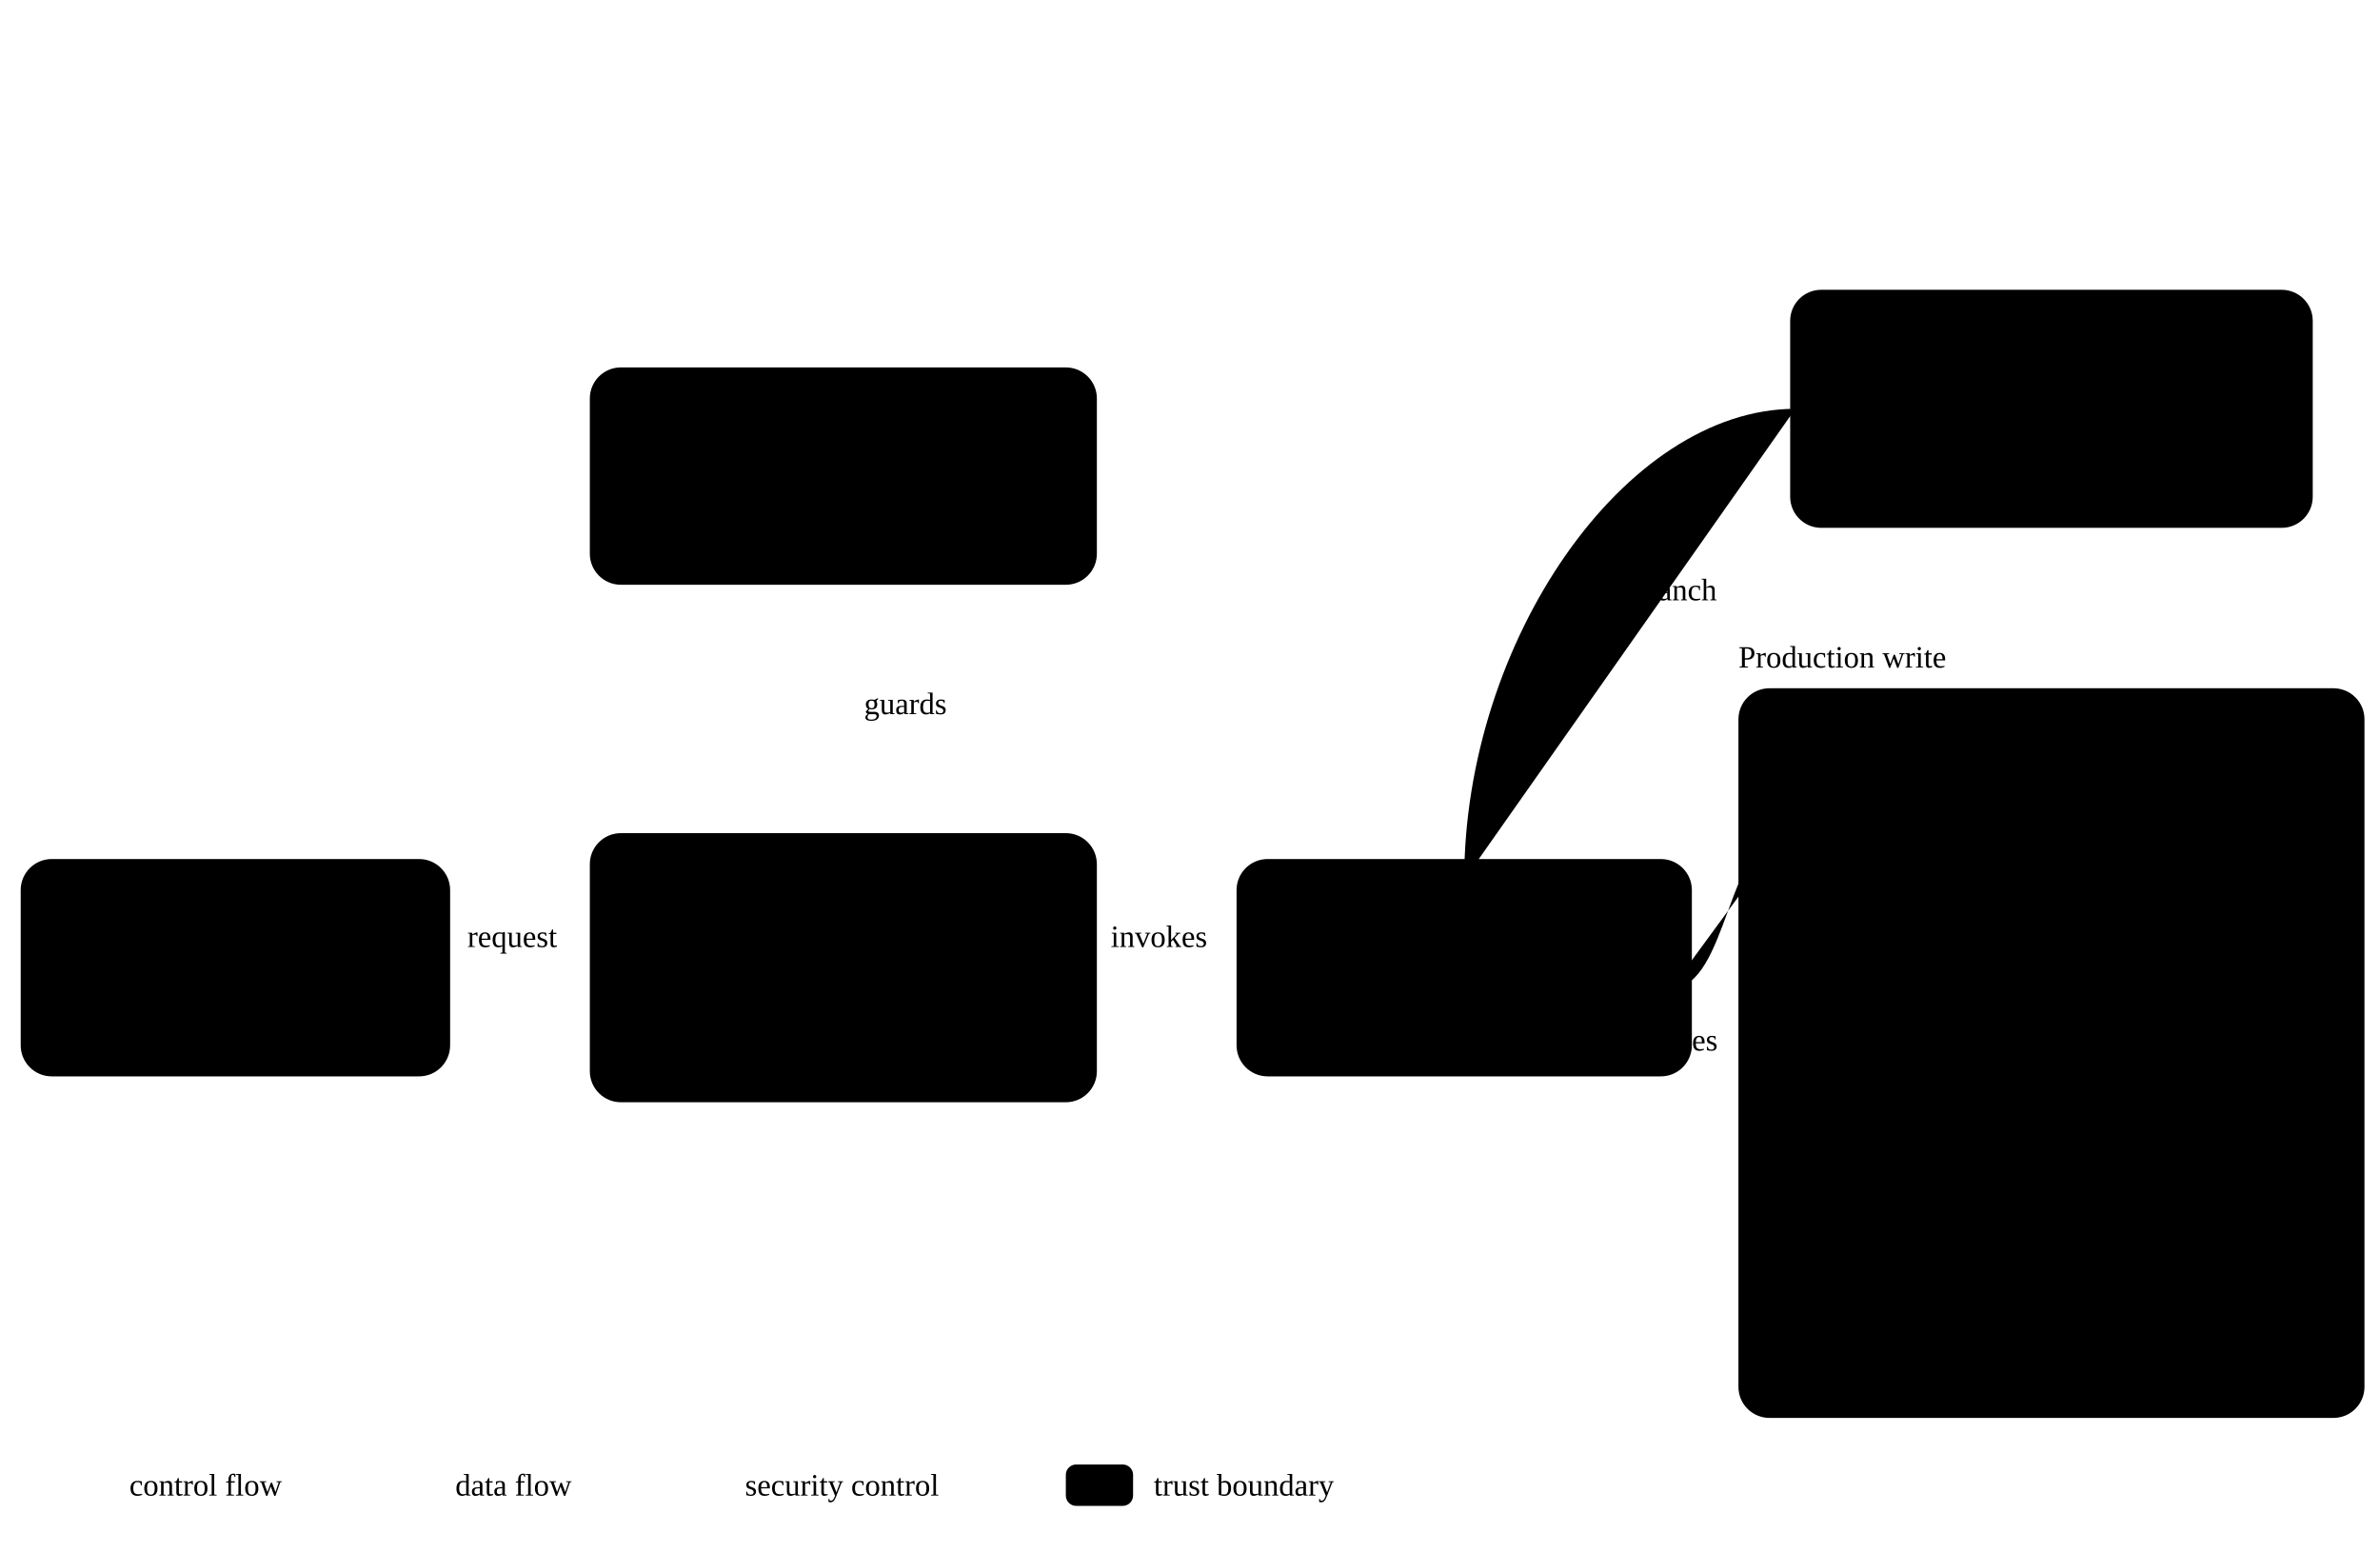
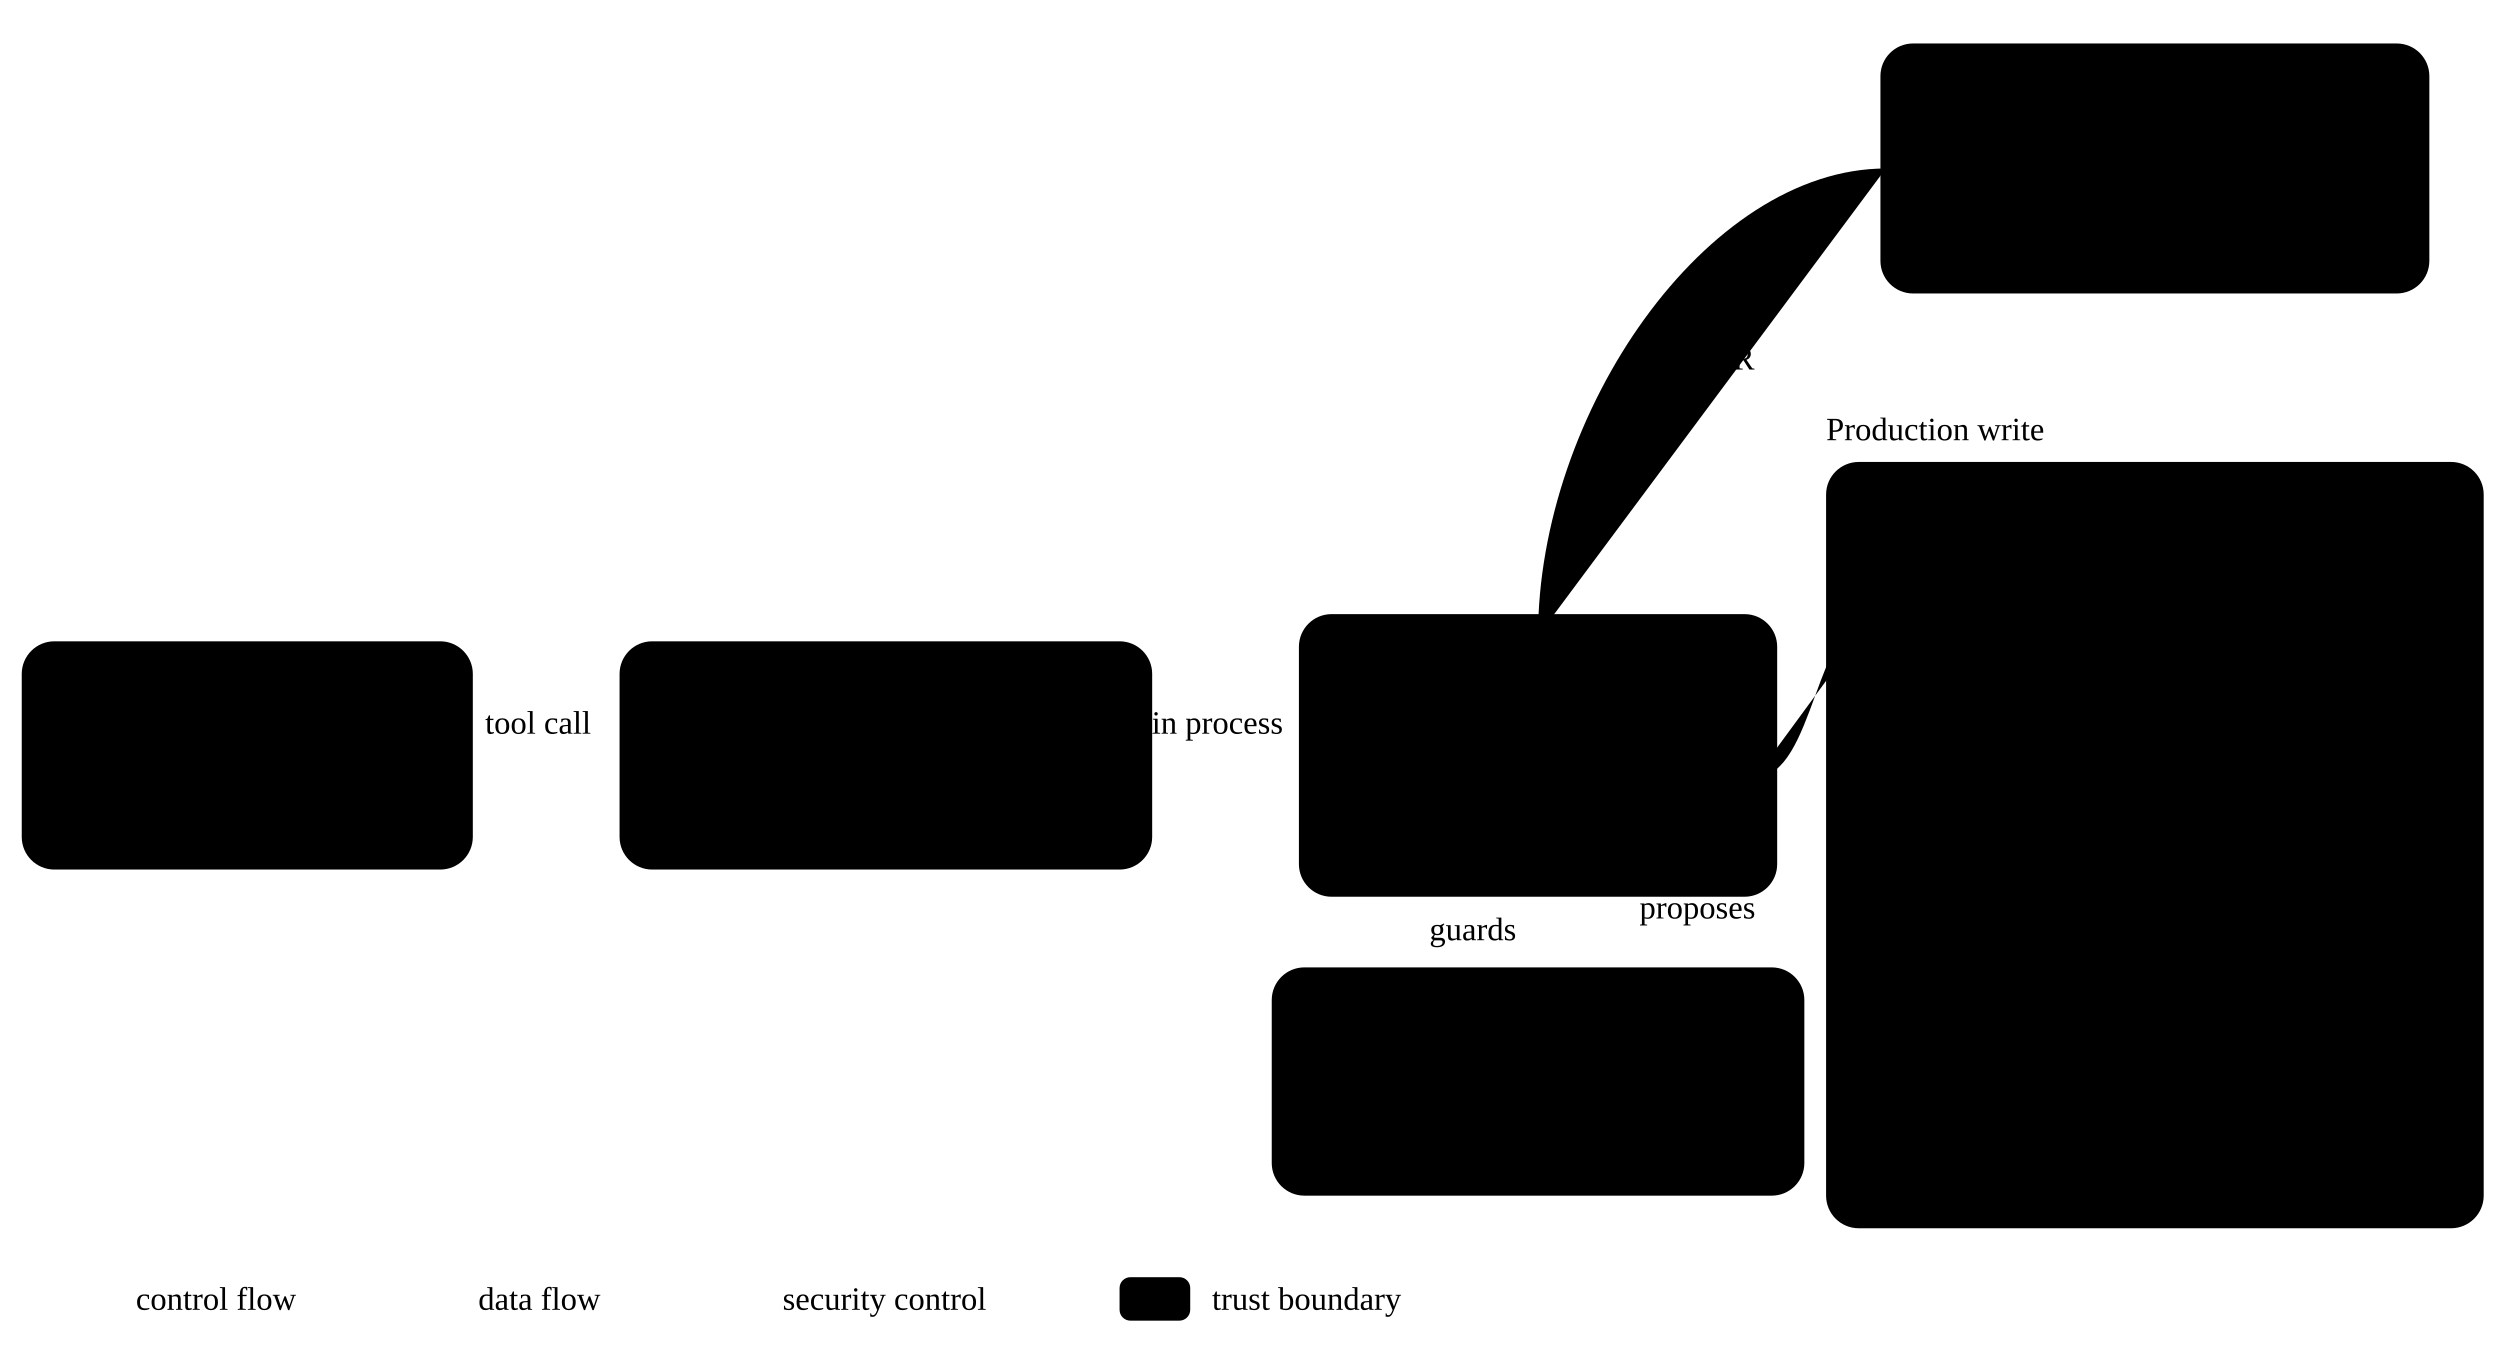
- <svg xmlns="http://www.w3.org/2000/svg" class="arch__svg" viewBox="0 0 920 600" role="group" aria-label="Infrastructure agent architecture. Eight components; use Tab to step through them.">
+ <svg xmlns="http://www.w3.org/2000/svg" class="arch__svg" viewBox="0 96 920 504" role="group" aria-label="Infrastructure agent architecture. Eight components, with the MCP surface in front of the graph; use Tab to step through them.">
  <g class="ab">
    <rect class="ab__box" x="672" y="266" width="242" height="282" rx="12" />
    <text class="ab__label" x="672" y="258">Production write</text>
  </g>
-   <g class="anode" tabindex="0" role="img" aria-label="Secret redaction. Guards the agent's context and its releases. Not a stage a request passes through.">
-     <rect class="an__focus-ring" x="228" y="142" width="196" height="84" rx="12" />
-     <g class="an an--security">
-       <rect class="an__box" x="236" y="150" width="180" height="68" rx="8" />
-       <text class="an__label" x="326" y="179" text-anchor="middle">Secret redaction</text>
-       <text class="an__sub" x="326" y="198" text-anchor="middle">context and releases</text>
-     </g>
-     <path class="ac ac--security" d="M326,218 V324" />
-     <text class="ac__verb" x="334" y="276">guards</text>
-   </g>
-   <g class="anode" tabindex="0" role="img" aria-label="Slack, the request interface. Requests arrive as prose. Carries the request to LangGraph.">
+   <g class="anode" tabindex="0" role="img" aria-label="MCP client, such as Claude Code. Calls a tool on the agent's MCP server.">
    <rect class="an__focus-ring" x="8" y="332" width="166" height="84" rx="12" />
    <g class="an">
      <rect class="an__box" x="16" y="340" width="150" height="68" rx="8" />
-       <text class="an__label" x="91" y="369" text-anchor="middle">Slack</text>
-       <text class="an__sub" x="91" y="388" text-anchor="middle">prose request</text>
+       <text class="an__label" x="91" y="369" text-anchor="middle">MCP client</text>
+       <text class="an__sub" x="91" y="388" text-anchor="middle">Claude Code</text>
    </g>
    <path class="ac ac--data" d="M166,374 H230" />
-     <text class="ac__verb" x="198" y="366" text-anchor="middle">request</text>
+     <text class="ac__verb" x="198" y="366" text-anchor="middle">tool call</text>
  </g>
-   <g class="anode" tabindex="0" role="img" aria-label="LangGraph, the orchestration graph. Decides which tools to call and in what order. Invokes the MCP tools.">
-     <rect class="an__focus-ring" x="228" y="322" width="196" height="104" rx="12" />
-     <g class="an an--orchestration">
-       <rect class="an__box" x="236" y="330" width="180" height="88" rx="8" />
-       <text class="an__label" x="326" y="371" text-anchor="middle">LangGraph</text>
-       <text class="an__sub" x="326" y="391" text-anchor="middle">orchestration graph</text>
+   <g class="anode" tabindex="0" role="img" aria-label="MCP server, mounted at slash mcp on the agent's own API. Verifies the caller's JWT, checks scope, and audits every call. Runs the graph in process.">
+     <rect class="an__focus-ring" x="228" y="332" width="196" height="84" rx="12" />
+     <g class="an">
+       <rect class="an__box" x="236" y="340" width="180" height="68" rx="8" />
+       <text class="an__label" x="326" y="369" text-anchor="middle">MCP server</text>
+       <text class="an__sub" x="326" y="388" text-anchor="middle">/mcp, JWT verified</text>
    </g>
    <path class="ac ac--control" d="M416,374 H480" />
-     <text class="ac__verb" x="448" y="366" text-anchor="middle">invokes</text>
+     <text class="ac__verb" x="448" y="366" text-anchor="middle">in process</text>
  </g>
-   <g class="anode" tabindex="0" role="img" aria-label="MCP tools, each carrying a strict schema so the agent cannot invent a call. Opens a branch through the GitHub App, and proposes a change to the human approval gate.">
-     <rect class="an__focus-ring" x="478" y="332" width="176" height="84" rx="12" />
-     <g class="an">
-       <rect class="an__box" x="486" y="340" width="160" height="68" rx="8" />
-       <text class="an__label" x="566" y="369" text-anchor="middle">MCP tools</text>
-       <text class="an__sub" x="566" y="388" text-anchor="middle">strict schemas</text>
+   <g class="anode" tabindex="0" role="img" aria-label="LangGraph, the orchestration graph. Decides which steps to run and in what order. Opens a pull request through the GitHub App, and proposes the change to the human approval gate.">
+     <rect class="an__focus-ring" x="478" y="322" width="176" height="104" rx="12" />
+     <g class="an an--orchestration">
+       <rect class="an__box" x="486" y="330" width="160" height="88" rx="8" />
+       <text class="an__label" x="566" y="371" text-anchor="middle">LangGraph</text>
+       <text class="an__sub" x="566" y="391" text-anchor="middle">provision graph</text>
    </g>
-     <path class="ac ac--control" d="M566,340 C566,248 628,158 694,158" />
-     <text class="ac__verb" x="600" y="232">opens branch</text>
+     <path class="ac ac--control" d="M566,330 C566,248 628,158 694,158" />
+     <text class="ac__verb" x="600" y="232">opens PR</text>
    <path class="ac ac--control" d="M646,382 C668,382 668,322 690,322" />
-     <text class="ac__verb" x="664" y="406" text-anchor="end">proposes</text>
+     <text class="ac__verb" x="646" y="434" text-anchor="end">proposes</text>
  </g>
-   <g class="anode" tabindex="0" role="img" aria-label="GitHub App. Can open a branch, cannot merge or bypass branch protection, so it sits outside the production write boundary.">
+   <g class="anode" tabindex="0" role="img" aria-label="GitHub App. Opens a pull request, cannot merge or bypass branch protection, so it sits outside the production write boundary.">
    <rect class="an__focus-ring" x="692" y="112" width="202" height="92" rx="12" />
    <g class="an">
      <rect class="an__box" x="700" y="120" width="186" height="76" rx="8" />
      <text class="an__label" x="793" y="152" text-anchor="middle">GitHub App</text>
-       <text class="an__sub" x="793" y="171" text-anchor="middle">branch, cannot merge</text>
+       <text class="an__sub" x="793" y="171" text-anchor="middle">PR, cannot merge</text>
    </g>
  </g>
  <g class="anode" tabindex="0" role="img" aria-label="Human approval, the gate on the production write boundary. The agent proposes and a person approves. No production write reaches a cluster unreviewed.">
    <rect class="an__focus-ring" x="688" y="282" width="210" height="80" rx="12" />
    <g class="an an--security">
      <rect class="an__box" x="696" y="290" width="194" height="64" rx="8" />
      <text class="an__label" x="793" y="317" text-anchor="middle">Human approval</text>
      <text class="an__sub" x="793" y="336" text-anchor="middle">person approves</text>
    </g>
    <path class="ac ac--control" d="M793,354 V380" />
    <text class="ac__verb" x="801" y="372">applies</text>
  </g>
  <g class="anode" tabindex="0" role="img" aria-label="Infrastructure, provisioned behind the approval gate. Followed by the service deployment.">
    <rect class="an__focus-ring" x="688" y="378" width="210" height="80" rx="12" />
    <g class="an">
      <rect class="an__box" x="696" y="386" width="194" height="64" rx="8" />
      <text class="an__label" x="793" y="413" text-anchor="middle">Infrastructure</text>
      <text class="an__sub" x="793" y="432" text-anchor="middle">provisioned</text>
    </g>
    <path class="ac ac--control" d="M793,450 V464" />
    <text class="ac__verb" x="801" y="462">deploys</text>
  </g>
  <g class="anode" tabindex="0" role="img" aria-label="EKS service. The baseline deployment, with observability and Okta SSO already wired up.">
    <rect class="an__focus-ring" x="688" y="462" width="210" height="80" rx="12" />
    <g class="an">
      <rect class="an__box" x="696" y="470" width="194" height="64" rx="8" />
      <text class="an__label" x="793" y="497" text-anchor="middle">EKS service</text>
      <text class="an__sub" x="793" y="516" text-anchor="middle">observability, SSO</text>
    </g>
  </g>
+   <g class="anode" tabindex="0" role="img" aria-label="Secret redaction. Guards the agent's context and its releases. Not a stage a request passes through.">
+     <rect class="an__focus-ring" x="468" y="452" width="196" height="84" rx="12" />
+     <g class="an an--security">
+       <rect class="an__box" x="476" y="460" width="180" height="68" rx="8" />
+       <text class="an__label" x="566" y="489" text-anchor="middle">Secret redaction</text>
+       <text class="an__sub" x="566" y="508" text-anchor="middle">context and releases</text>
+     </g>
+     <path class="ac ac--security" d="M566,456 V424" />
+     <text class="ac__verb" x="558" y="442" text-anchor="end">guards</text>
+   </g>
  <g class="al" transform="translate(16, 574)">
    <path class="ac ac--control" d="M0,0 H26" />
    <text class="al__label" x="34" y="4">control flow</text>
    <path class="ac ac--data" d="M126,0 H152" />
    <text class="al__label" x="160" y="4">data flow</text>
    <path class="ac ac--security" d="M238,0 H264" />
    <text class="al__label" x="272" y="4">security control</text>
    <rect class="ab__box" x="396" y="-8" width="26" height="16" rx="4" />
    <text class="al__label" x="430" y="4">trust boundary</text>
  </g>
</svg>
